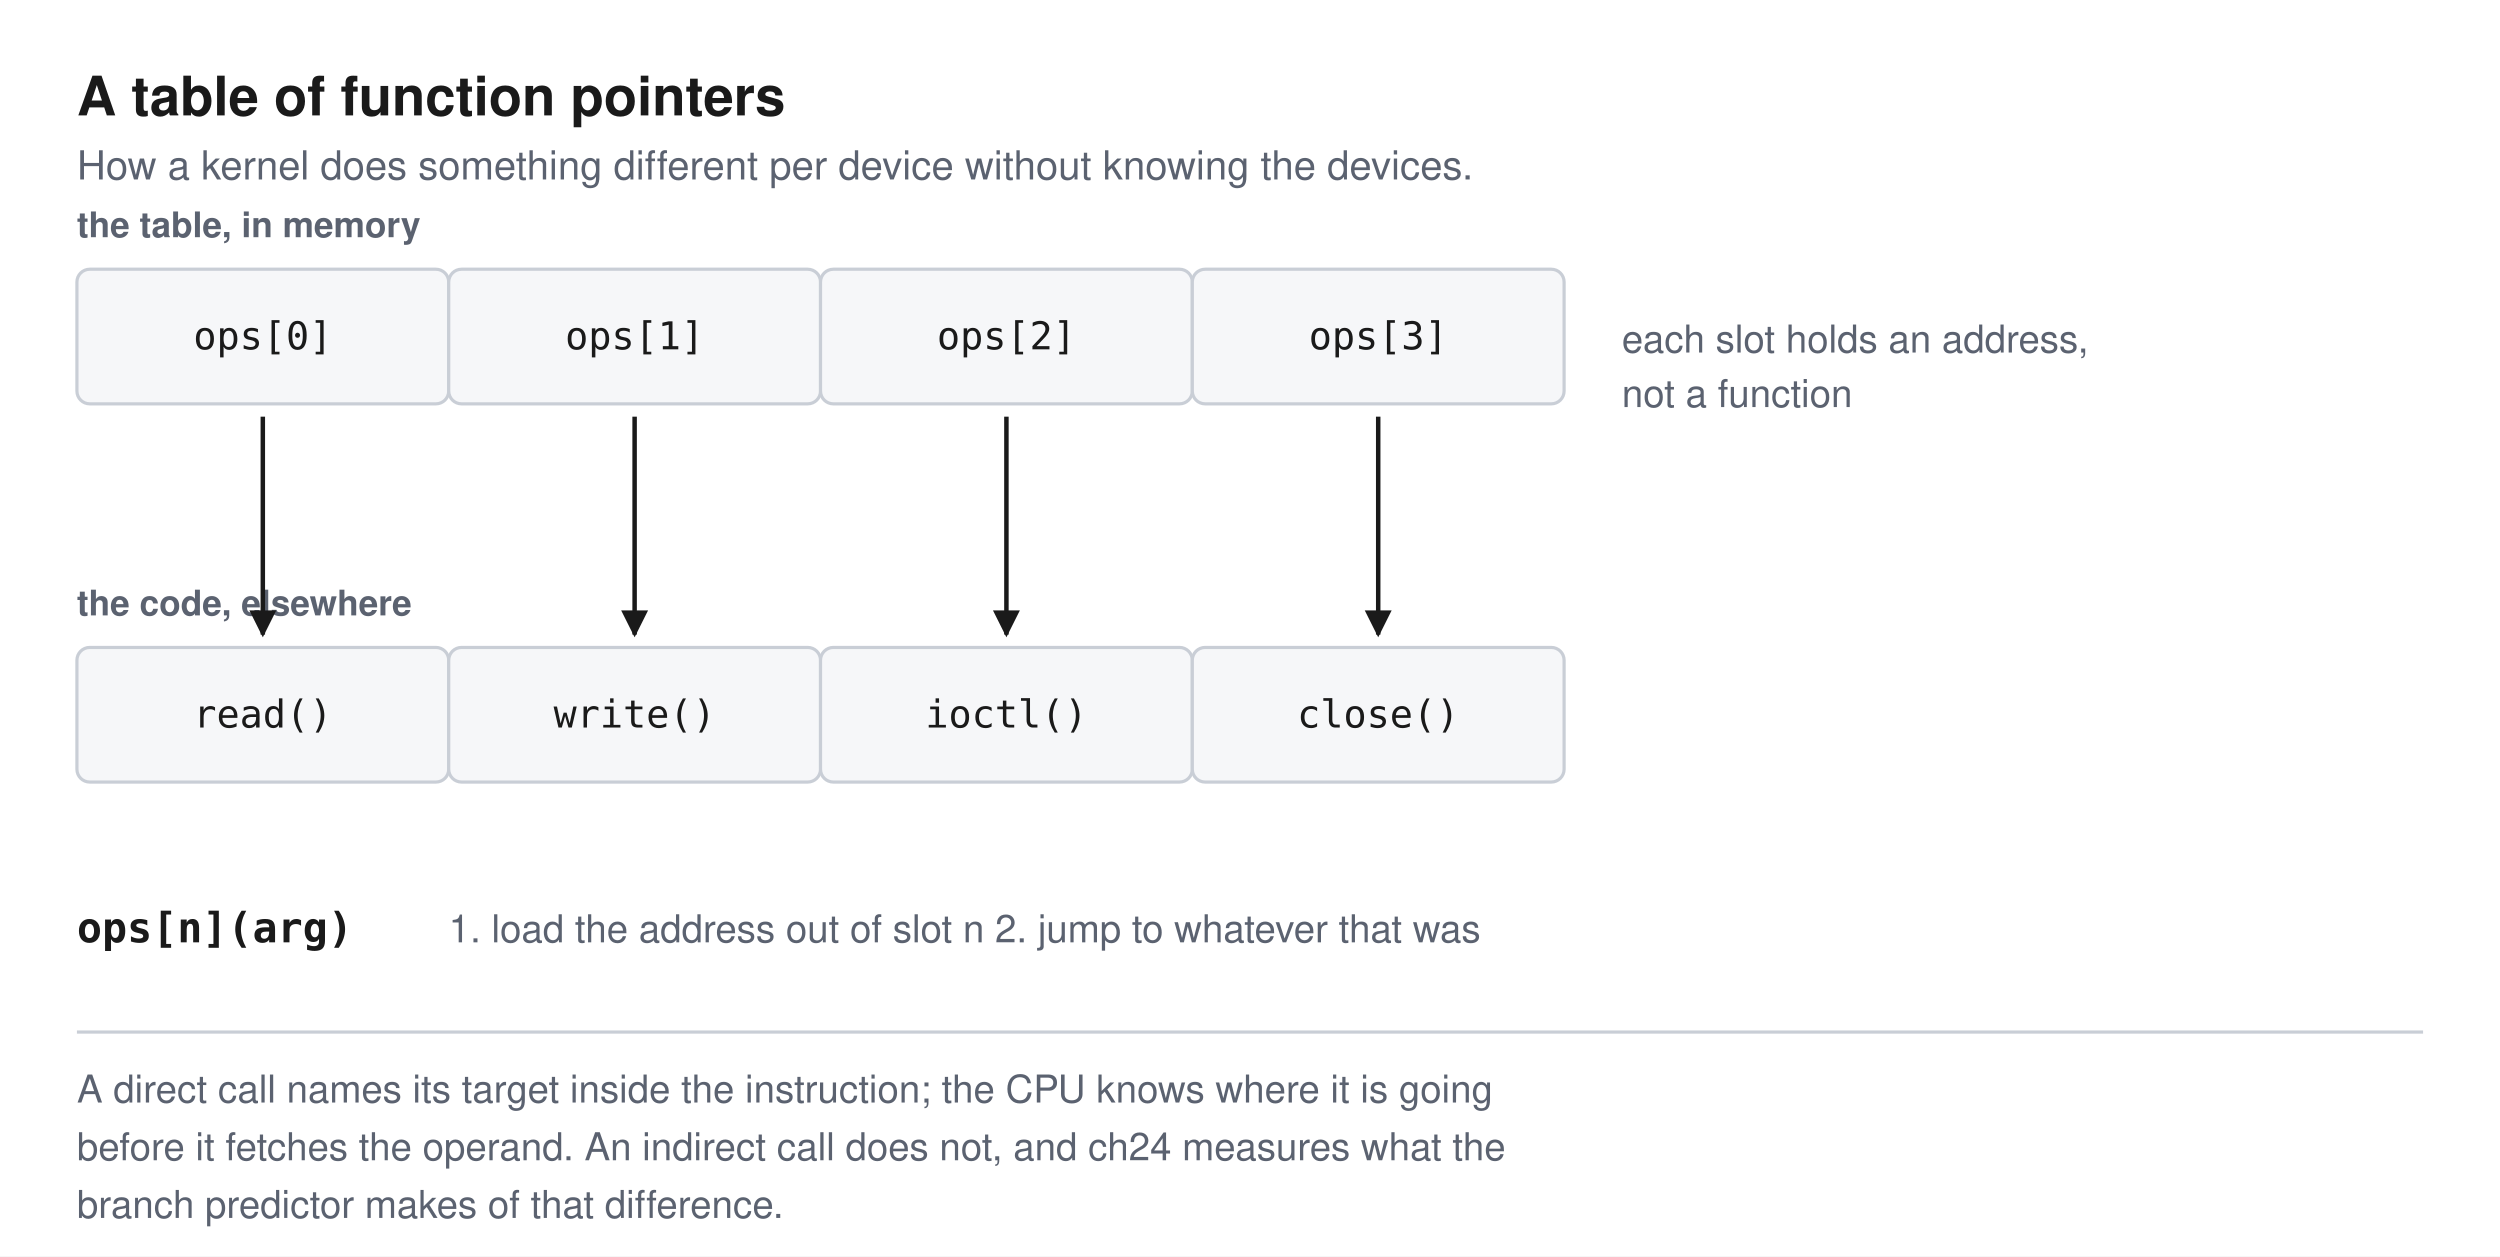
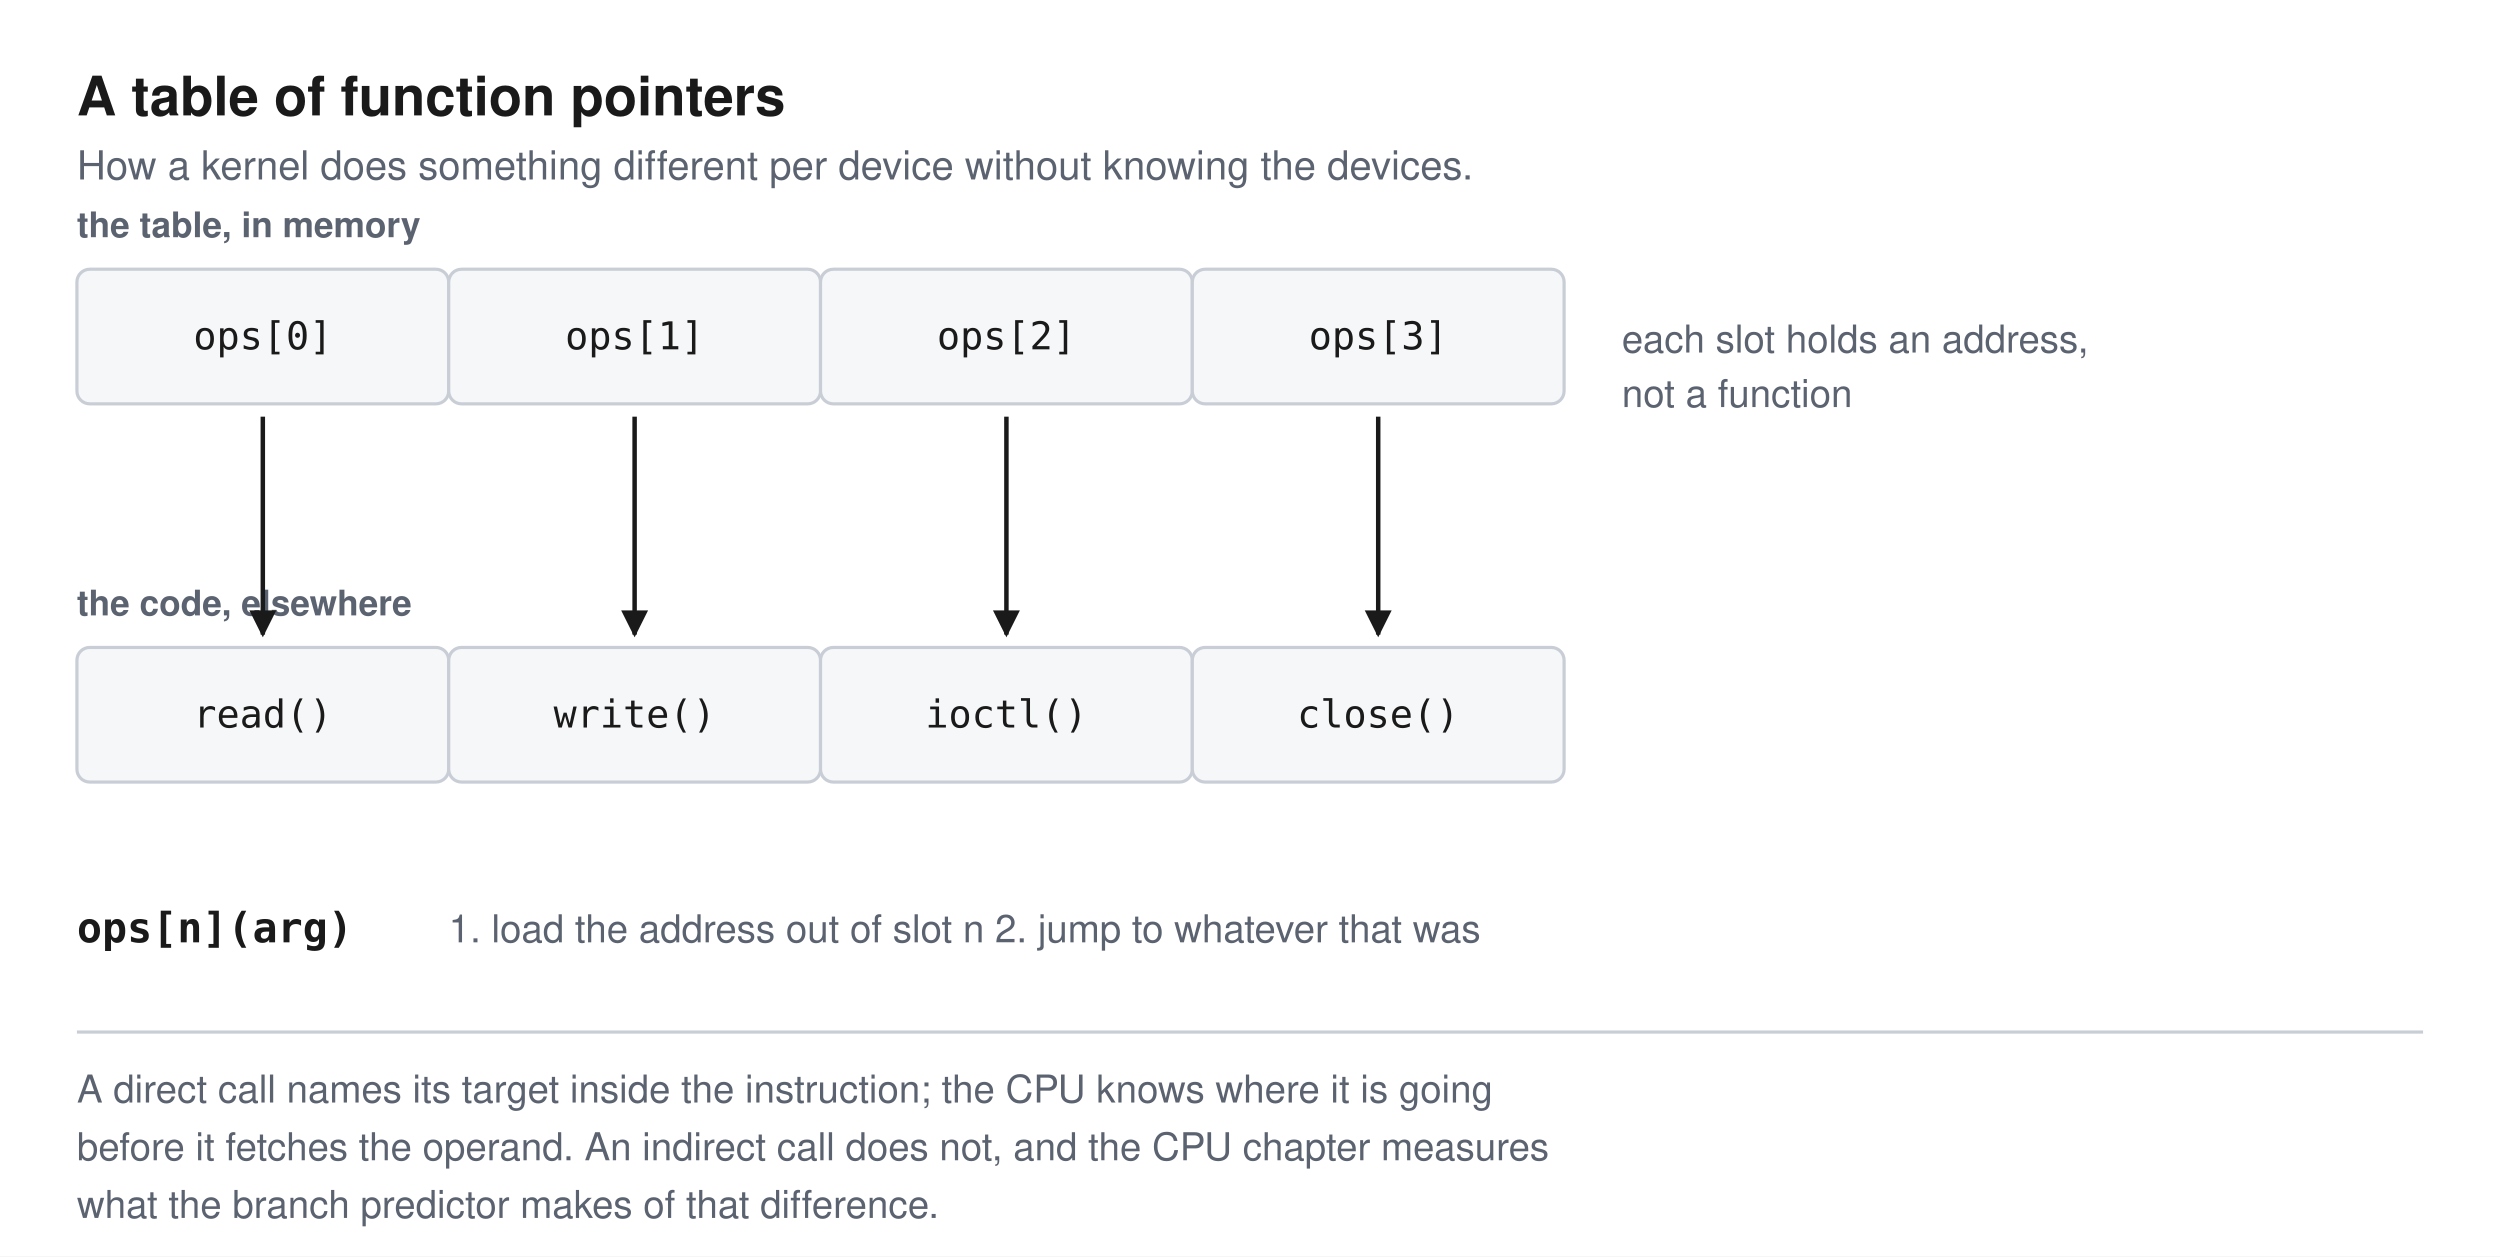
<svg xmlns="http://www.w3.org/2000/svg" viewBox="0 0 780 392" width="780" height="392" role="img">
  <defs>
    <marker id="a" viewBox="0 0 10 10" refX="9" refY="5" markerWidth="6" markerHeight="6" orient="auto-start-reverse">
      <path d="M 0 0 L 10 5 L 0 10 z" fill="#1a1a1a" />
    </marker>
  </defs>
  <rect width="780" height="392" fill="#ffffff" />
  <text x="24" y="36" font-family="Helvetica Neue, Helvetica, Arial, sans-serif" font-size="17" font-weight="700" fill="#1a1a1a" text-anchor="start">A table of function pointers</text>
  <text x="24" y="56" font-family="Helvetica Neue, Helvetica, Arial, sans-serif" font-size="12.5" font-weight="normal" fill="#5b6270" text-anchor="start">How a kernel does something different per device without knowing the devices.</text>
  <rect x="24" y="84" width="116" height="42" rx="4" fill="#f6f7f9" stroke="#c9ced6" stroke-width="1" />
  <text x="82.0" y="109.0" font-family="SFMono-Regular, Menlo, Consolas, monospace" font-size="12" font-weight="normal" fill="#1a1a1a" text-anchor="middle">ops[0]</text>
  <rect x="140" y="84" width="116" height="42" rx="4" fill="#f6f7f9" stroke="#c9ced6" stroke-width="1" />
  <text x="198.0" y="109.0" font-family="SFMono-Regular, Menlo, Consolas, monospace" font-size="12" font-weight="normal" fill="#1a1a1a" text-anchor="middle">ops[1]</text>
  <rect x="256" y="84" width="116" height="42" rx="4" fill="#f6f7f9" stroke="#c9ced6" stroke-width="1" />
  <text x="314.0" y="109.0" font-family="SFMono-Regular, Menlo, Consolas, monospace" font-size="12" font-weight="normal" fill="#1a1a1a" text-anchor="middle">ops[2]</text>
  <rect x="372" y="84" width="116" height="42" rx="4" fill="#f6f7f9" stroke="#c9ced6" stroke-width="1" />
  <text x="430.0" y="109.0" font-family="SFMono-Regular, Menlo, Consolas, monospace" font-size="12" font-weight="normal" fill="#1a1a1a" text-anchor="middle">ops[3]</text>
  <text x="24" y="74" font-family="Helvetica Neue, Helvetica, Arial, sans-serif" font-size="11" font-weight="700" fill="#5b6270" text-anchor="start">the table, in memory</text>
  <text x="506" y="110" font-family="Helvetica Neue, Helvetica, Arial, sans-serif" font-size="12" font-weight="normal" fill="#5b6270" text-anchor="start">each slot holds an address,</text>
  <text x="506" y="127" font-family="Helvetica Neue, Helvetica, Arial, sans-serif" font-size="12" font-weight="normal" fill="#5b6270" text-anchor="start">not a function</text>
  <rect x="24" y="202" width="116" height="42" rx="4" fill="#f6f7f9" stroke="#c9ced6" stroke-width="1" />
  <text x="82.0" y="227.0" font-family="SFMono-Regular, Menlo, Consolas, monospace" font-size="12" font-weight="normal" fill="#1a1a1a" text-anchor="middle">read()</text>
  <rect x="140" y="202" width="116" height="42" rx="4" fill="#f6f7f9" stroke="#c9ced6" stroke-width="1" />
  <text x="198.0" y="227.0" font-family="SFMono-Regular, Menlo, Consolas, monospace" font-size="12" font-weight="normal" fill="#1a1a1a" text-anchor="middle">write()</text>
  <rect x="256" y="202" width="116" height="42" rx="4" fill="#f6f7f9" stroke="#c9ced6" stroke-width="1" />
  <text x="314.0" y="227.0" font-family="SFMono-Regular, Menlo, Consolas, monospace" font-size="12" font-weight="normal" fill="#1a1a1a" text-anchor="middle">ioctl()</text>
  <rect x="372" y="202" width="116" height="42" rx="4" fill="#f6f7f9" stroke="#c9ced6" stroke-width="1" />
  <text x="430.0" y="227.0" font-family="SFMono-Regular, Menlo, Consolas, monospace" font-size="12" font-weight="normal" fill="#1a1a1a" text-anchor="middle">close()</text>
  <text x="24" y="192" font-family="Helvetica Neue, Helvetica, Arial, sans-serif" font-size="11" font-weight="700" fill="#5b6270" text-anchor="start">the code, elsewhere</text>
  <line x1="82.0" y1="130" x2="82.0" y2="198" stroke="#1a1a1a" stroke-width="1.4" marker-end="url(#a)" />
  <line x1="198.0" y1="130" x2="198.0" y2="198" stroke="#1a1a1a" stroke-width="1.4" marker-end="url(#a)" />
  <line x1="314.0" y1="130" x2="314.0" y2="198" stroke="#1a1a1a" stroke-width="1.4" marker-end="url(#a)" />
  <line x1="430.0" y1="130" x2="430.0" y2="198" stroke="#1a1a1a" stroke-width="1.4" marker-end="url(#a)" />
  <text x="24" y="294" font-family="SFMono-Regular, Menlo, Consolas, monospace" font-size="13" font-weight="700" fill="#1a1a1a" text-anchor="start">ops[n](arg)</text>
  <text x="140" y="294" font-family="Helvetica Neue, Helvetica, Arial, sans-serif" font-size="12" font-weight="normal" fill="#5b6270" text-anchor="start">1. load the address out of slot n     2. jump to whatever that was</text>
  <line x1="24" y1="322" x2="756" y2="322" stroke="#c9ced6" />
  <text x="24" y="344" font-family="Helvetica Neue, Helvetica, Arial, sans-serif" font-size="12" font-weight="normal" fill="#5b6270" text-anchor="start">A direct call names its target inside the instruction; the CPU knows where it is going</text>
-   <text x="24" y="362" font-family="Helvetica Neue, Helvetica, Arial, sans-serif" font-size="12" font-weight="normal" fill="#5b6270" text-anchor="start">before it fetches the operand. An indirect call does not, and ch24 measures what the</text>
-   <text x="24" y="380" font-family="Helvetica Neue, Helvetica, Arial, sans-serif" font-size="12" font-weight="normal" fill="#5b6270" text-anchor="start">branch predictor makes of that difference.</text>
+   <text x="24" y="362" font-family="Helvetica Neue, Helvetica, Arial, sans-serif" font-size="12" font-weight="normal" fill="#5b6270" text-anchor="start">before it fetches the operand. An indirect call does not, and the CPU chapter measures</text>
+   <text x="24" y="380" font-family="Helvetica Neue, Helvetica, Arial, sans-serif" font-size="12" font-weight="normal" fill="#5b6270" text-anchor="start">what the branch predictor makes of that difference.</text>
</svg>
